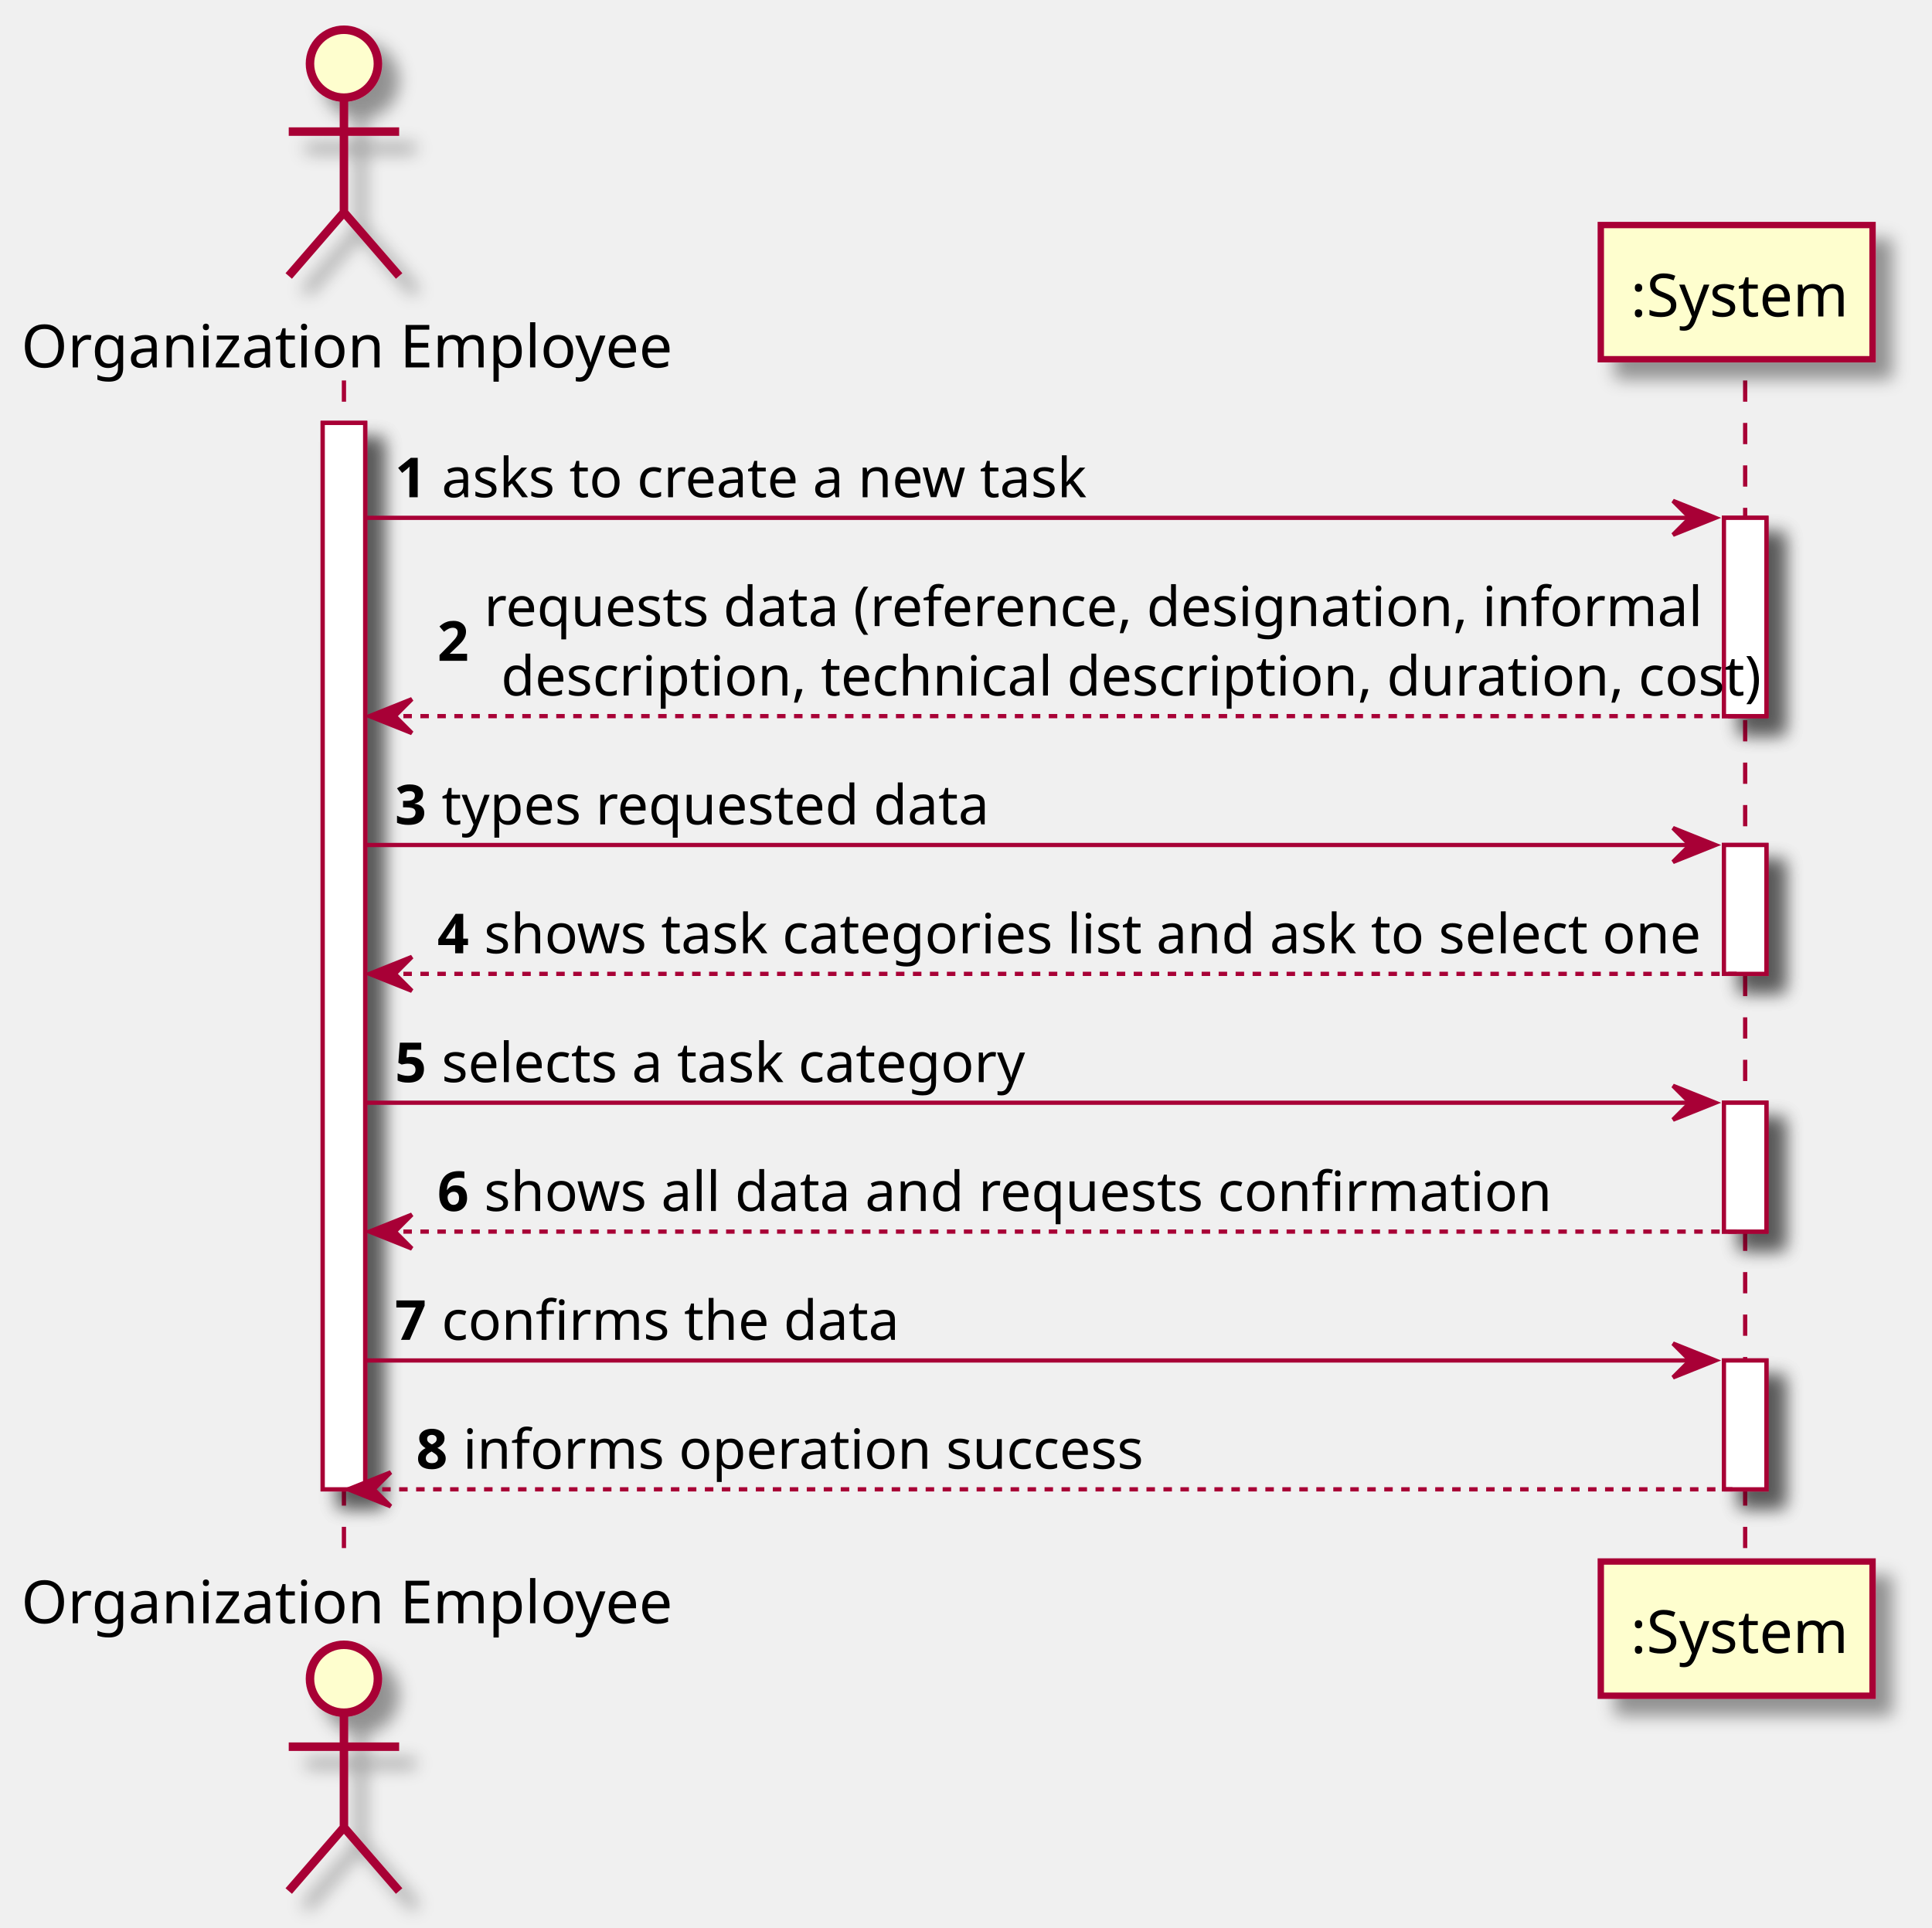
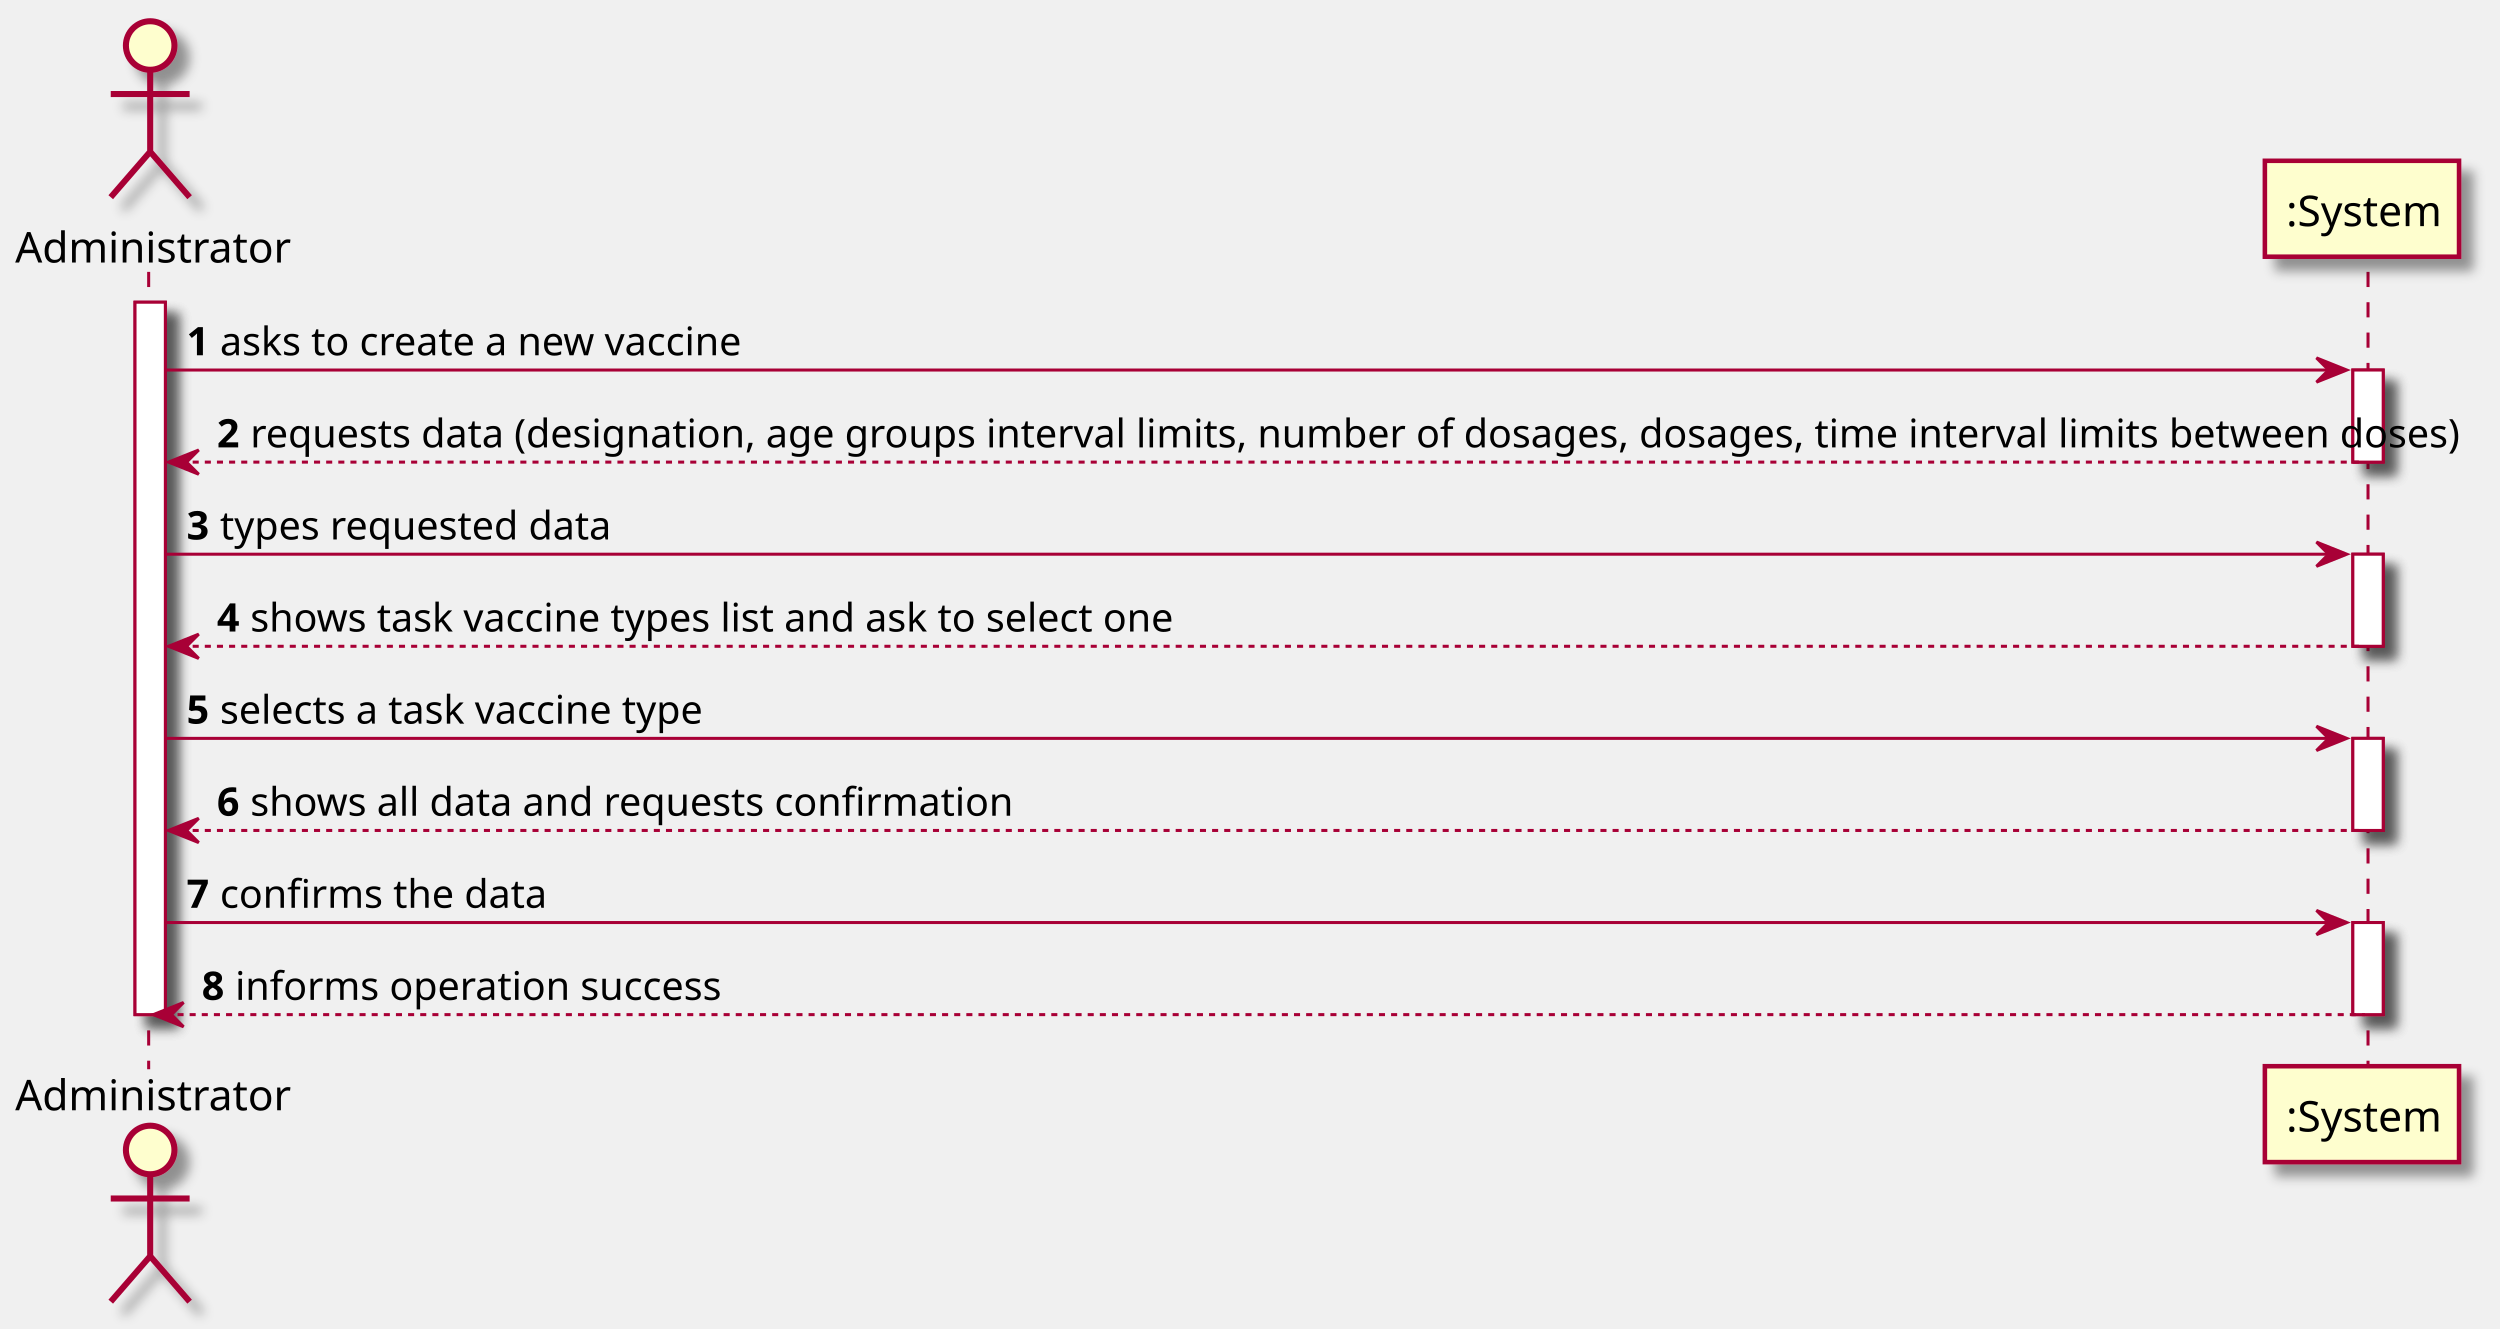
- <svg xmlns="http://www.w3.org/2000/svg" contentScriptType="application/ecmascript" contentStyleType="text/css" height="454px" preserveAspectRatio="none" style="width:455px;height:454px;background:#FFFFFF;" version="1.1" viewBox="0 0 455 454" width="455px" zoomAndPan="magnify">
+ <svg xmlns="http://www.w3.org/2000/svg" contentScriptType="application/ecmascript" contentStyleType="text/css" height="438px" preserveAspectRatio="none" style="width:824px;height:438px;background:#FFFFFF;" version="1.1" viewBox="0 0 824 438" width="824px" zoomAndPan="magnify">
  <defs>
-     <filter height="300%" id="f1247hksz2hac6" width="300%" x="-1" y="-1">
+     <filter height="300%" id="fyjjtbn29c98c" width="300%" x="-1" y="-1">
      <feGaussianBlur result="blurOut" stdDeviation="2.0" />
      <feColorMatrix in="blurOut" result="blurOut2" type="matrix" values="0 0 0 0 0 0 0 0 0 0 0 0 0 0 0 0 0 0 .4 0" />
      <feOffset dx="4.0" dy="4.0" in="blurOut2" result="blurOut3" />
      <feBlend in="SourceGraphic" in2="blurOut3" mode="normal" />
    </filter>
  </defs>
  <g>
-     <rect fill="#FFFFFF" filter="url(#f1247hksz2hac6)" height="251.164" style="stroke:#A80036;stroke-width:1.0;" width="10" x="76" y="99.609" />
-     <rect fill="#FFFFFF" filter="url(#f1247hksz2hac6)" height="46.703" style="stroke:#A80036;stroke-width:1.0;" width="10" x="406" y="121.961" />
-     <rect fill="#FFFFFF" filter="url(#f1247hksz2hac6)" height="30.352" style="stroke:#A80036;stroke-width:1.0;" width="10" x="406" y="199.016" />
-     <rect fill="#FFFFFF" filter="url(#f1247hksz2hac6)" height="30.352" style="stroke:#A80036;stroke-width:1.0;" width="10" x="406" y="259.719" />
-     <rect fill="#FFFFFF" filter="url(#f1247hksz2hac6)" height="30.352" style="stroke:#A80036;stroke-width:1.0;" width="10" x="406" y="320.422" />
-     <line style="stroke:#A80036;stroke-width:1.0;stroke-dasharray:5.0,5.0;" x1="81" x2="81" y1="89.609" y2="368.773" />
-     <line style="stroke:#A80036;stroke-width:1.0;stroke-dasharray:5.0,5.0;" x1="411" x2="411" y1="89.609" y2="368.773" />
-     <text fill="#000000" font-family="sans-serif" font-size="14" lengthAdjust="spacing" textLength="146" x="5" y="86.533">Organization Employee</text>
-     <ellipse cx="81" cy="15" fill="#FEFECE" filter="url(#f1247hksz2hac6)" rx="8" ry="8" style="stroke:#A80036;stroke-width:2.0;" />
-     <path d="M81,23 L81,50 M68,31 L94,31 M81,50 L68,65 M81,50 L94,65 " fill="none" filter="url(#f1247hksz2hac6)" style="stroke:#A80036;stroke-width:2.0;" />
-     <text fill="#000000" font-family="sans-serif" font-size="14" lengthAdjust="spacing" textLength="146" x="5" y="382.307">Organization Employee</text>
-     <ellipse cx="81" cy="395.383" fill="#FEFECE" filter="url(#f1247hksz2hac6)" rx="8" ry="8" style="stroke:#A80036;stroke-width:2.0;" />
-     <path d="M81,403.383 L81,430.383 M68,411.383 L94,411.383 M81,430.383 L68,445.383 M81,430.383 L94,445.383 " fill="none" filter="url(#f1247hksz2hac6)" style="stroke:#A80036;stroke-width:2.0;" />
-     <rect fill="#FEFECE" filter="url(#f1247hksz2hac6)" height="31.609" style="stroke:#A80036;stroke-width:1.5;" width="64" x="377" y="53" />
-     <text fill="#000000" font-family="sans-serif" font-size="14" lengthAdjust="spacing" textLength="50" x="384" y="74.533">:System</text>
-     <rect fill="#FEFECE" filter="url(#f1247hksz2hac6)" height="31.609" style="stroke:#A80036;stroke-width:1.5;" width="64" x="377" y="367.773" />
-     <text fill="#000000" font-family="sans-serif" font-size="14" lengthAdjust="spacing" textLength="50" x="384" y="389.307">:System</text>
-     <rect fill="#FFFFFF" filter="url(#f1247hksz2hac6)" height="251.164" style="stroke:#A80036;stroke-width:1.0;" width="10" x="76" y="99.609" />
-     <rect fill="#FFFFFF" filter="url(#f1247hksz2hac6)" height="46.703" style="stroke:#A80036;stroke-width:1.0;" width="10" x="406" y="121.961" />
-     <rect fill="#FFFFFF" filter="url(#f1247hksz2hac6)" height="30.352" style="stroke:#A80036;stroke-width:1.0;" width="10" x="406" y="199.016" />
-     <rect fill="#FFFFFF" filter="url(#f1247hksz2hac6)" height="30.352" style="stroke:#A80036;stroke-width:1.0;" width="10" x="406" y="259.719" />
-     <rect fill="#FFFFFF" filter="url(#f1247hksz2hac6)" height="30.352" style="stroke:#A80036;stroke-width:1.0;" width="10" x="406" y="320.422" />
-     <polygon fill="#A80036" points="394,117.961,404,121.961,394,125.961,398,121.961" style="stroke:#A80036;stroke-width:1.0;" />
-     <line style="stroke:#A80036;stroke-width:1.0;" x1="86" x2="400" y1="121.961" y2="121.961" />
-     <text fill="#000000" font-family="sans-serif" font-size="13" font-weight="bold" lengthAdjust="spacing" textLength="7" x="93" y="117.105">1</text>
-     <text fill="#000000" font-family="sans-serif" font-size="13" lengthAdjust="spacing" textLength="150" x="104" y="117.105">asks to create a new task</text>
-     <polygon fill="#A80036" points="97,164.664,87,168.664,97,172.664,93,168.664" style="stroke:#A80036;stroke-width:1.0;" />
-     <line style="stroke:#A80036;stroke-width:1.0;stroke-dasharray:2.0,2.0;" x1="91" x2="410" y1="168.664" y2="168.664" />
-     <text fill="#000000" font-family="sans-serif" font-size="13" font-weight="bold" lengthAdjust="spacing" textLength="7" x="103" y="155.632">2</text>
-     <text fill="#000000" font-family="sans-serif" font-size="13" lengthAdjust="spacing" textLength="271" x="114" y="147.456">requests data (reference, designation,  informal</text>
-     <text fill="#000000" font-family="sans-serif" font-size="13" lengthAdjust="spacing" textLength="281" x="118" y="163.808">description, technical description, duration, cost)</text>
-     <polygon fill="#A80036" points="394,195.016,404,199.016,394,203.016,398,199.016" style="stroke:#A80036;stroke-width:1.0;" />
-     <line style="stroke:#A80036;stroke-width:1.0;" x1="86" x2="400" y1="199.016" y2="199.016" />
-     <text fill="#000000" font-family="sans-serif" font-size="13" font-weight="bold" lengthAdjust="spacing" textLength="7" x="93" y="194.159">3</text>
-     <text fill="#000000" font-family="sans-serif" font-size="13" lengthAdjust="spacing" textLength="122" x="104" y="194.159">types requested data</text>
-     <polygon fill="#A80036" points="97,225.367,87,229.367,97,233.367,93,229.367" style="stroke:#A80036;stroke-width:1.0;" />
-     <line style="stroke:#A80036;stroke-width:1.0;stroke-dasharray:2.0,2.0;" x1="91" x2="410" y1="229.367" y2="229.367" />
-     <text fill="#000000" font-family="sans-serif" font-size="13" font-weight="bold" lengthAdjust="spacing" textLength="7" x="103" y="224.511">4</text>
-     <text fill="#000000" font-family="sans-serif" font-size="13" lengthAdjust="spacing" textLength="280" x="114" y="224.511">shows task categories list and ask to select one</text>
-     <polygon fill="#A80036" points="394,255.719,404,259.719,394,263.719,398,259.719" style="stroke:#A80036;stroke-width:1.0;" />
-     <line style="stroke:#A80036;stroke-width:1.0;" x1="86" x2="400" y1="259.719" y2="259.719" />
-     <text fill="#000000" font-family="sans-serif" font-size="13" font-weight="bold" lengthAdjust="spacing" textLength="7" x="93" y="254.862">5</text>
-     <text fill="#000000" font-family="sans-serif" font-size="13" lengthAdjust="spacing" textLength="136" x="104" y="254.862">selects a task category</text>
-     <polygon fill="#A80036" points="97,286.07,87,290.07,97,294.07,93,290.07" style="stroke:#A80036;stroke-width:1.0;" />
-     <line style="stroke:#A80036;stroke-width:1.0;stroke-dasharray:2.0,2.0;" x1="91" x2="410" y1="290.07" y2="290.07" />
-     <text fill="#000000" font-family="sans-serif" font-size="13" font-weight="bold" lengthAdjust="spacing" textLength="7" x="103" y="285.214">6</text>
-     <text fill="#000000" font-family="sans-serif" font-size="13" lengthAdjust="spacing" textLength="236" x="114" y="285.214">shows all data and requests confirmation</text>
-     <polygon fill="#A80036" points="394,316.422,404,320.422,394,324.422,398,320.422" style="stroke:#A80036;stroke-width:1.0;" />
-     <line style="stroke:#A80036;stroke-width:1.0;" x1="86" x2="400" y1="320.422" y2="320.422" />
-     <text fill="#000000" font-family="sans-serif" font-size="13" font-weight="bold" lengthAdjust="spacing" textLength="7" x="93" y="315.565">7</text>
-     <text fill="#000000" font-family="sans-serif" font-size="13" lengthAdjust="spacing" textLength="100" x="104" y="315.565">confirms the data</text>
-     <polygon fill="#A80036" points="92,346.773,82,350.773,92,354.773,88,350.773" style="stroke:#A80036;stroke-width:1.0;" />
-     <line style="stroke:#A80036;stroke-width:1.0;stroke-dasharray:2.0,2.0;" x1="86" x2="410" y1="350.773" y2="350.773" />
-     <text fill="#000000" font-family="sans-serif" font-size="13" font-weight="bold" lengthAdjust="spacing" textLength="7" x="98" y="345.917">8</text>
-     <text fill="#000000" font-family="sans-serif" font-size="13" lengthAdjust="spacing" textLength="152" x="109" y="345.917">informs operation success</text>
+     <rect fill="#FFFFFF" filter="url(#fyjjtbn29c98c)" height="234.812" style="stroke:#A80036;stroke-width:1.0;" width="10" x="44.5" y="99.609" />
+     <rect fill="#FFFFFF" filter="url(#fyjjtbn29c98c)" height="30.352" style="stroke:#A80036;stroke-width:1.0;" width="10" x="775.5" y="121.961" />
+     <rect fill="#FFFFFF" filter="url(#fyjjtbn29c98c)" height="30.352" style="stroke:#A80036;stroke-width:1.0;" width="10" x="775.5" y="182.664" />
+     <rect fill="#FFFFFF" filter="url(#fyjjtbn29c98c)" height="30.352" style="stroke:#A80036;stroke-width:1.0;" width="10" x="775.5" y="243.367" />
+     <rect fill="#FFFFFF" filter="url(#fyjjtbn29c98c)" height="30.352" style="stroke:#A80036;stroke-width:1.0;" width="10" x="775.5" y="304.07" />
+     <line style="stroke:#A80036;stroke-width:1.0;stroke-dasharray:5.0,5.0;" x1="49" x2="49" y1="89.609" y2="352.422" />
+     <line style="stroke:#A80036;stroke-width:1.0;stroke-dasharray:5.0,5.0;" x1="780.5" x2="780.5" y1="89.609" y2="352.422" />
+     <text fill="#000000" font-family="sans-serif" font-size="14" lengthAdjust="spacing" textLength="83" x="5" y="86.533">Administrator</text>
+     <ellipse cx="49.5" cy="15" fill="#FEFECE" filter="url(#fyjjtbn29c98c)" rx="8" ry="8" style="stroke:#A80036;stroke-width:2.0;" />
+     <path d="M49.5,23 L49.5,50 M36.5,31 L62.5,31 M49.5,50 L36.5,65 M49.5,50 L62.5,65 " fill="none" filter="url(#fyjjtbn29c98c)" style="stroke:#A80036;stroke-width:2.0;" />
+     <text fill="#000000" font-family="sans-serif" font-size="14" lengthAdjust="spacing" textLength="83" x="5" y="365.955">Administrator</text>
+     <ellipse cx="49.5" cy="379.031" fill="#FEFECE" filter="url(#fyjjtbn29c98c)" rx="8" ry="8" style="stroke:#A80036;stroke-width:2.0;" />
+     <path d="M49.5,387.031 L49.5,414.031 M36.5,395.031 L62.5,395.031 M49.5,414.031 L36.5,429.031 M49.5,414.031 L62.5,429.031 " fill="none" filter="url(#fyjjtbn29c98c)" style="stroke:#A80036;stroke-width:2.0;" />
+     <rect fill="#FEFECE" filter="url(#fyjjtbn29c98c)" height="31.609" style="stroke:#A80036;stroke-width:1.5;" width="64" x="746.5" y="53" />
+     <text fill="#000000" font-family="sans-serif" font-size="14" lengthAdjust="spacing" textLength="50" x="753.5" y="74.533">:System</text>
+     <rect fill="#FEFECE" filter="url(#fyjjtbn29c98c)" height="31.609" style="stroke:#A80036;stroke-width:1.5;" width="64" x="746.5" y="351.422" />
+     <text fill="#000000" font-family="sans-serif" font-size="14" lengthAdjust="spacing" textLength="50" x="753.5" y="372.955">:System</text>
+     <rect fill="#FFFFFF" filter="url(#fyjjtbn29c98c)" height="234.812" style="stroke:#A80036;stroke-width:1.0;" width="10" x="44.5" y="99.609" />
+     <rect fill="#FFFFFF" filter="url(#fyjjtbn29c98c)" height="30.352" style="stroke:#A80036;stroke-width:1.0;" width="10" x="775.5" y="121.961" />
+     <rect fill="#FFFFFF" filter="url(#fyjjtbn29c98c)" height="30.352" style="stroke:#A80036;stroke-width:1.0;" width="10" x="775.5" y="182.664" />
+     <rect fill="#FFFFFF" filter="url(#fyjjtbn29c98c)" height="30.352" style="stroke:#A80036;stroke-width:1.0;" width="10" x="775.5" y="243.367" />
+     <rect fill="#FFFFFF" filter="url(#fyjjtbn29c98c)" height="30.352" style="stroke:#A80036;stroke-width:1.0;" width="10" x="775.5" y="304.07" />
+     <polygon fill="#A80036" points="763.5,117.961,773.5,121.961,763.5,125.961,767.5,121.961" style="stroke:#A80036;stroke-width:1.0;" />
+     <line style="stroke:#A80036;stroke-width:1.0;" x1="54.5" x2="769.5" y1="121.961" y2="121.961" />
+     <text fill="#000000" font-family="sans-serif" font-size="13" font-weight="bold" lengthAdjust="spacing" textLength="7" x="61.5" y="117.105">1</text>
+     <text fill="#000000" font-family="sans-serif" font-size="13" lengthAdjust="spacing" textLength="168" x="72.5" y="117.105">asks to create a new vaccine</text>
+     <polygon fill="#A80036" points="65.5,148.312,55.5,152.312,65.5,156.312,61.5,152.312" style="stroke:#A80036;stroke-width:1.0;" />
+     <line style="stroke:#A80036;stroke-width:1.0;stroke-dasharray:2.0,2.0;" x1="59.5" x2="779.5" y1="152.312" y2="152.312" />
+     <text fill="#000000" font-family="sans-serif" font-size="13" font-weight="bold" lengthAdjust="spacing" textLength="7" x="71.5" y="147.456">2</text>
+     <text fill="#000000" font-family="sans-serif" font-size="13" lengthAdjust="spacing" textLength="686" x="82.5" y="147.456">requests data (designation, age groups interval limits, number of dosages, dosages, time interval limits between doses)</text>
+     <polygon fill="#A80036" points="763.5,178.664,773.5,182.664,763.5,186.664,767.5,182.664" style="stroke:#A80036;stroke-width:1.0;" />
+     <line style="stroke:#A80036;stroke-width:1.0;" x1="54.5" x2="769.5" y1="182.664" y2="182.664" />
+     <text fill="#000000" font-family="sans-serif" font-size="13" font-weight="bold" lengthAdjust="spacing" textLength="7" x="61.5" y="177.808">3</text>
+     <text fill="#000000" font-family="sans-serif" font-size="13" lengthAdjust="spacing" textLength="122" x="72.5" y="177.808">types requested data</text>
+     <polygon fill="#A80036" points="65.5,209.016,55.5,213.016,65.5,217.016,61.5,213.016" style="stroke:#A80036;stroke-width:1.0;" />
+     <line style="stroke:#A80036;stroke-width:1.0;stroke-dasharray:2.0,2.0;" x1="59.5" x2="779.5" y1="213.016" y2="213.016" />
+     <text fill="#000000" font-family="sans-serif" font-size="13" font-weight="bold" lengthAdjust="spacing" textLength="7" x="71.5" y="208.159">4</text>
+     <text fill="#000000" font-family="sans-serif" font-size="13" lengthAdjust="spacing" textLength="299" x="82.5" y="208.159">shows task vaccine types list and ask to select one</text>
+     <polygon fill="#A80036" points="763.5,239.367,773.5,243.367,763.5,247.367,767.5,243.367" style="stroke:#A80036;stroke-width:1.0;" />
+     <line style="stroke:#A80036;stroke-width:1.0;" x1="54.5" x2="769.5" y1="243.367" y2="243.367" />
+     <text fill="#000000" font-family="sans-serif" font-size="13" font-weight="bold" lengthAdjust="spacing" textLength="7" x="61.5" y="238.511">5</text>
+     <text fill="#000000" font-family="sans-serif" font-size="13" lengthAdjust="spacing" textLength="158" x="72.5" y="238.511">selects a task vaccine type</text>
+     <polygon fill="#A80036" points="65.5,269.719,55.5,273.719,65.5,277.719,61.5,273.719" style="stroke:#A80036;stroke-width:1.0;" />
+     <line style="stroke:#A80036;stroke-width:1.0;stroke-dasharray:2.0,2.0;" x1="59.5" x2="779.5" y1="273.719" y2="273.719" />
+     <text fill="#000000" font-family="sans-serif" font-size="13" font-weight="bold" lengthAdjust="spacing" textLength="7" x="71.5" y="268.862">6</text>
+     <text fill="#000000" font-family="sans-serif" font-size="13" lengthAdjust="spacing" textLength="236" x="82.5" y="268.862">shows all data and requests confirmation</text>
+     <polygon fill="#A80036" points="763.5,300.07,773.5,304.07,763.5,308.07,767.5,304.07" style="stroke:#A80036;stroke-width:1.0;" />
+     <line style="stroke:#A80036;stroke-width:1.0;" x1="54.5" x2="769.5" y1="304.07" y2="304.07" />
+     <text fill="#000000" font-family="sans-serif" font-size="13" font-weight="bold" lengthAdjust="spacing" textLength="7" x="61.5" y="299.214">7</text>
+     <text fill="#000000" font-family="sans-serif" font-size="13" lengthAdjust="spacing" textLength="100" x="72.5" y="299.214">confirms the data</text>
+     <polygon fill="#A80036" points="60.5,330.422,50.5,334.422,60.5,338.422,56.5,334.422" style="stroke:#A80036;stroke-width:1.0;" />
+     <line style="stroke:#A80036;stroke-width:1.0;stroke-dasharray:2.0,2.0;" x1="54.5" x2="779.5" y1="334.422" y2="334.422" />
+     <text fill="#000000" font-family="sans-serif" font-size="13" font-weight="bold" lengthAdjust="spacing" textLength="7" x="66.5" y="329.565">8</text>
+     <text fill="#000000" font-family="sans-serif" font-size="13" lengthAdjust="spacing" textLength="152" x="77.5" y="329.565">informs operation success</text>
  </g>
</svg>
